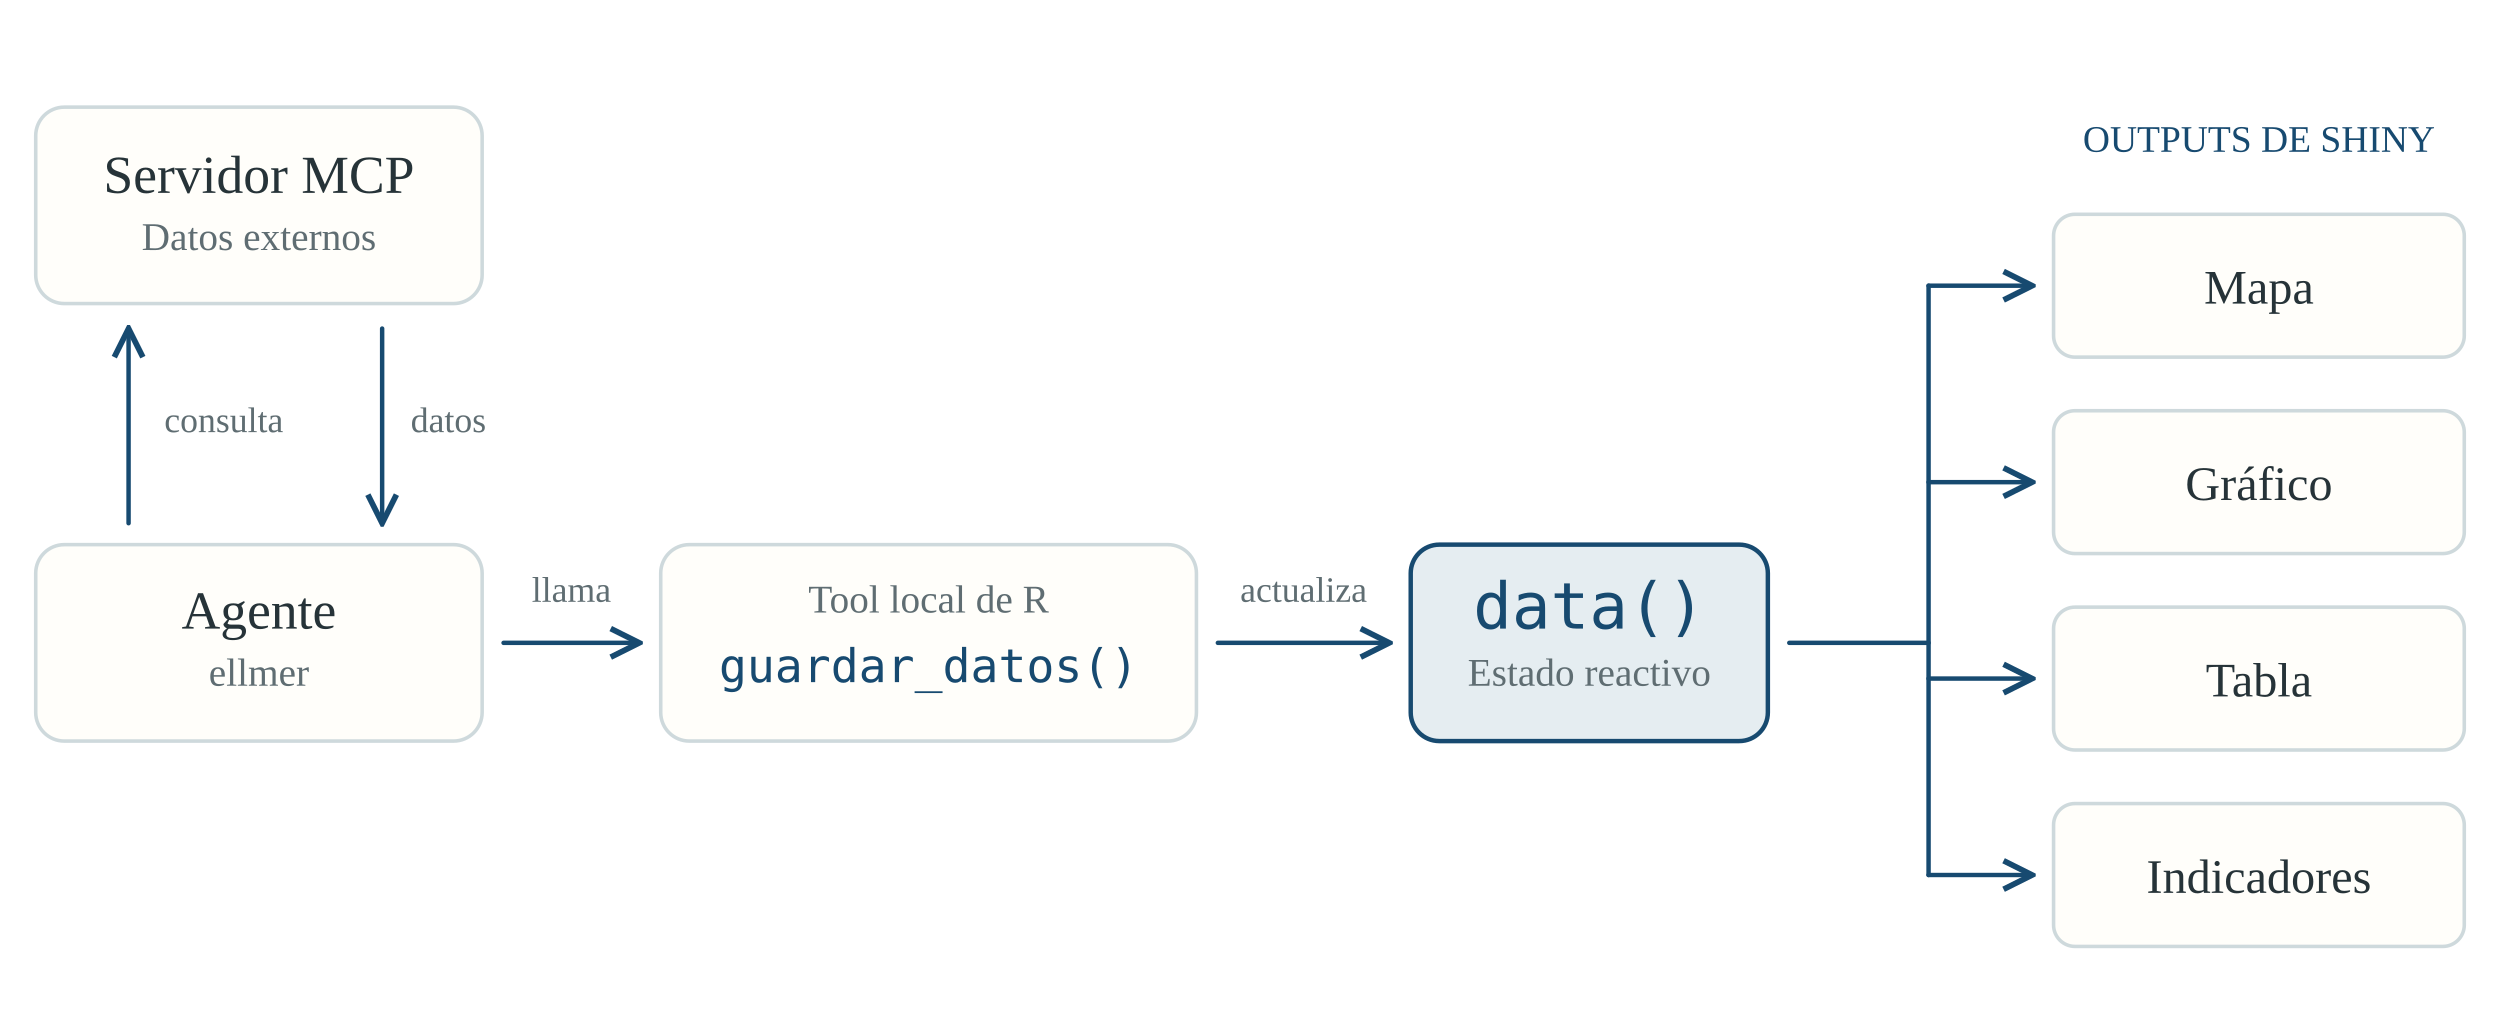
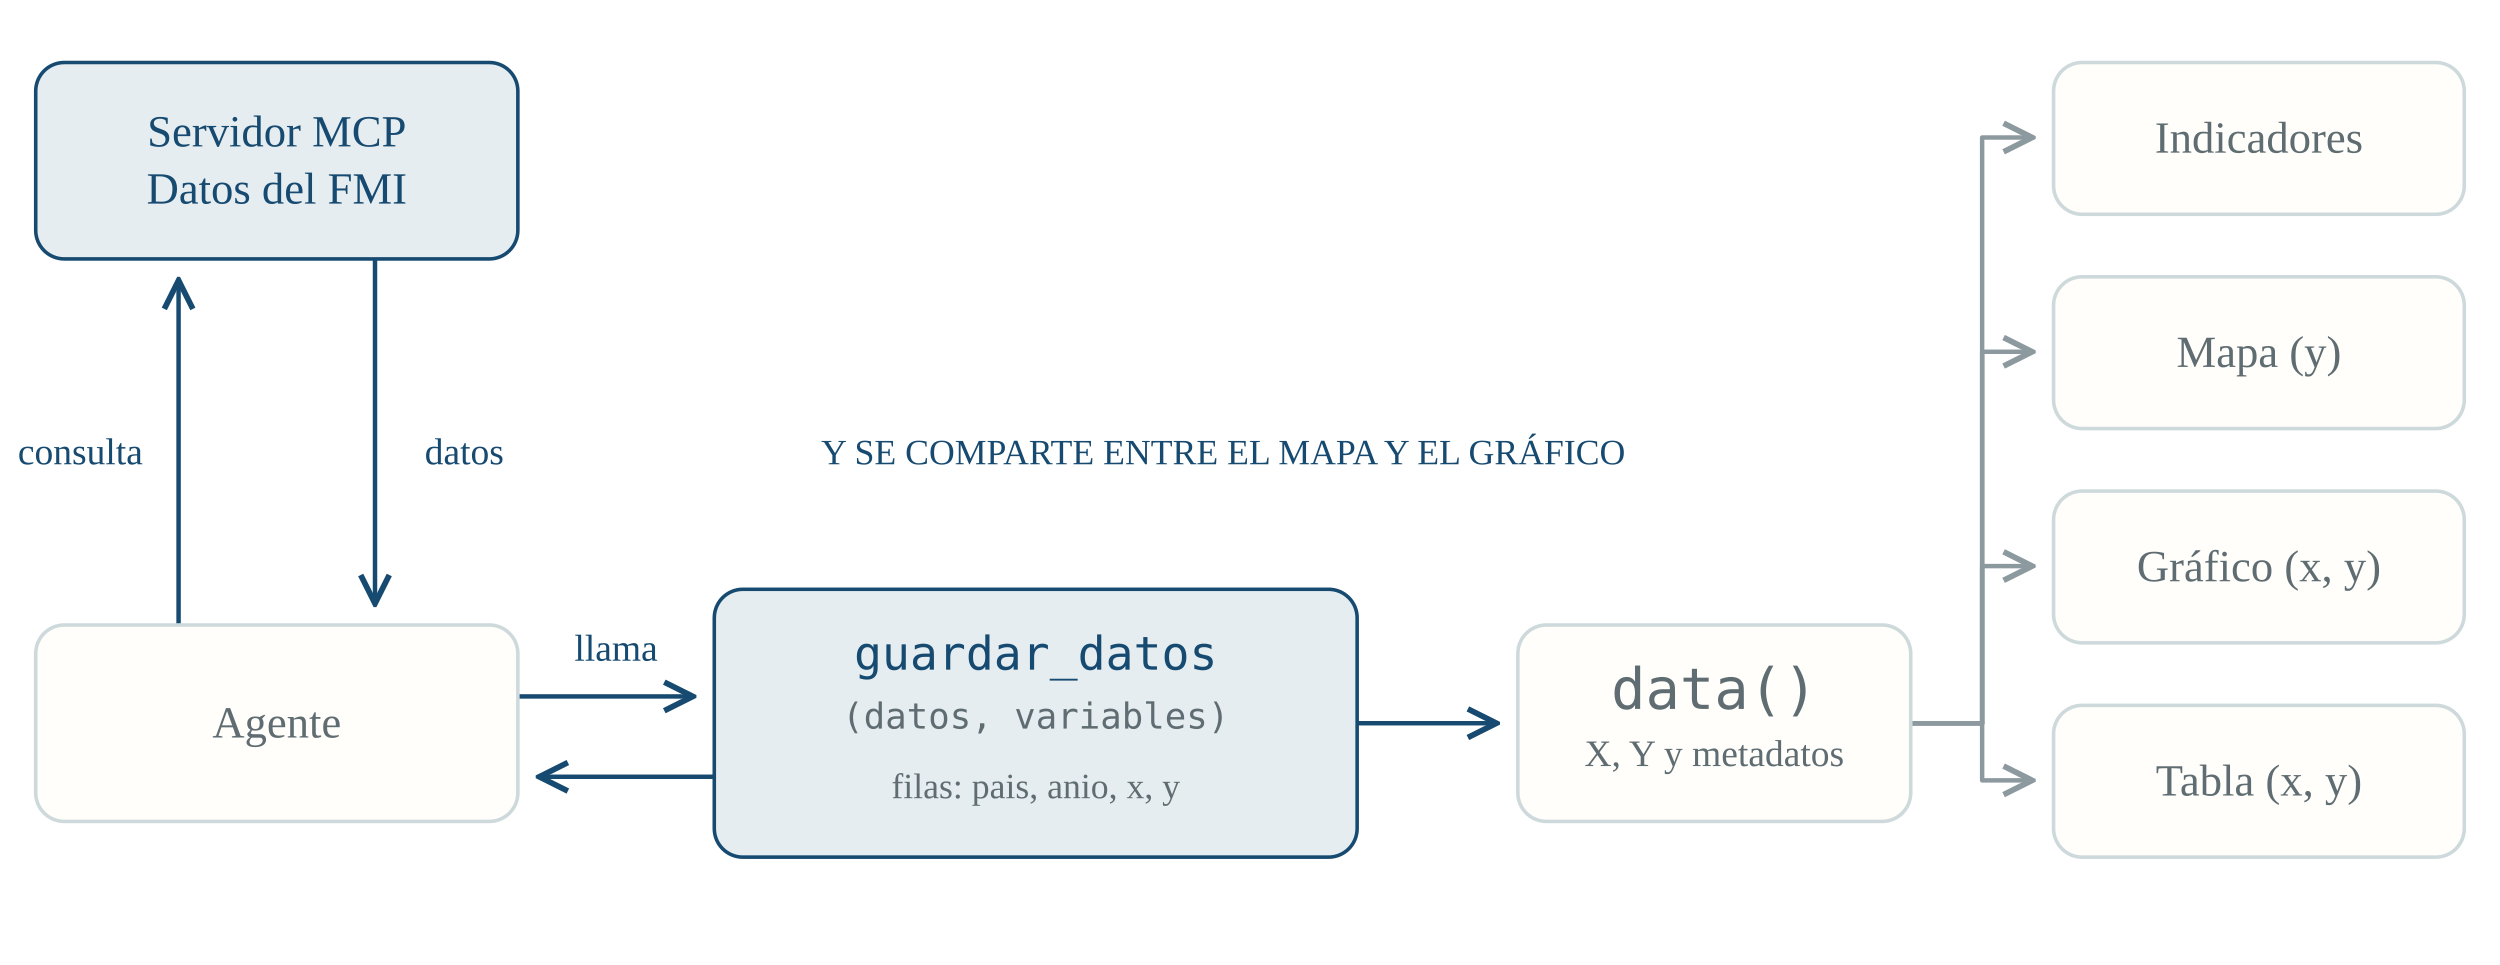
- <svg xmlns="http://www.w3.org/2000/svg" viewBox="0 0 1400 580" role="img" aria-labelledby="mcp-flow-title mcp-flow-desc">
+ <svg xmlns="http://www.w3.org/2000/svg" viewBox="0 0 1400 540" role="img" aria-labelledby="mcp-reactivity-title mcp-reactivity-desc">
  <defs>
-     <marker id="mcp-arrow" viewBox="0 0 10 10" refX="9" refY="5" markerWidth="8" markerHeight="8" orient="auto-start-reverse">
+     <marker id="mcp-reactivity-old" viewBox="0 0 10 10" refX="9" refY="5" markerWidth="8" markerHeight="8" orient="auto-start-reverse">
+       <path d="M 1 1 L 9 5 L 1 9" fill="none" stroke="#8c9aa0" stroke-width="1.6" />
+     </marker>
+     <marker id="mcp-reactivity-new" viewBox="0 0 10 10" refX="9" refY="5" markerWidth="8" markerHeight="8" orient="auto-start-reverse">
      <path d="M 1 1 L 9 5 L 1 9" fill="none" stroke="#174a70" stroke-width="1.6" />
    </marker>
  </defs>
-   <g fill="none" stroke="#174a70" stroke-width="2.5" stroke-linecap="round">
-     <path d="M 72 293 V 184" marker-end="url(#mcp-arrow)" />
-     <path d="M 214 184 V 293" marker-end="url(#mcp-arrow)" />
-     <path d="M 282 360 H 358" marker-end="url(#mcp-arrow)" />
-     <path d="M 682 360 H 778" marker-end="url(#mcp-arrow)" />
-     <path d="M 1002 360 H 1080" />
-     <path d="M 1080 160 V 490" />
-     <path d="M 1080 160 H 1138" marker-end="url(#mcp-arrow)" />
-     <path d="M 1080 270 H 1138" marker-end="url(#mcp-arrow)" />
-     <path d="M 1080 380 H 1138" marker-end="url(#mcp-arrow)" />
-     <path d="M 1080 490 H 1138" marker-end="url(#mcp-arrow)" />
-   </g>
-   <g fill="#fffefa" stroke="#ced9dc" stroke-width="2">
-     <rect x="20" y="60" width="250" height="110" rx="16" />
-     <rect x="20" y="305" width="250" height="110" rx="16" />
-     <rect x="370" y="305" width="300" height="110" rx="16" />
-     <rect x="1150" y="120" width="230" height="80" rx="12" />
-     <rect x="1150" y="230" width="230" height="80" rx="12" />
-     <rect x="1150" y="340" width="230" height="80" rx="12" />
-     <rect x="1150" y="450" width="230" height="80" rx="12" />
-   </g>
-   <rect x="790" y="305" width="200" height="110" rx="16" fill="#e5edf1" stroke="#174a70" stroke-width="2.5" />
-   <g font-family="inherit" fill="#263338" text-anchor="middle">
-     <g font-size="30" font-weight="500">
-       <text x="145" y="108">Servidor MCP</text>
-       <text x="145" y="352">Agente</text>
-     </g>
-     <g font-size="22" fill="#5f6d72">
-       <text x="145" y="140">Datos externos</text>
-       <text x="145" y="384">ellmer</text>
-       <text x="520" y="343">Tool local de R</text>
-       <text x="890" y="384">Estado reactivo</text>
-     </g>
-     <g font-family="IBM Plex Mono, monospace" fill="#174a70">
-       <text x="520" y="382" font-size="26">guardar_datos()</text>
-       <text x="890" y="352" font-size="36">data()</text>
-     </g>
-     <g font-size="27">
-       <text x="1265" y="170">Mapa</text>
-       <text x="1265" y="280">Gráfico</text>
-       <text x="1265" y="390">Tabla</text>
-       <text x="1265" y="500">Indicadores</text>
-     </g>
-     <text x="1265" y="85" font-size="21" font-weight="500" fill="#174a70">OUTPUTS DE SHINY</text>
-     <g font-size="20" fill="#5f6d72">
-       <text x="92" y="242" text-anchor="start">consulta</text>
-       <text x="230" y="242" text-anchor="start">datos</text>
-       <text x="320" y="337">llama</text>
-       <text x="730" y="337">actualiza</text>
-     </g>
+   <path d="M 1070 405 H 1110 V 77 H 1138" fill="none" stroke="#8c9aa0" stroke-width="2.5" stroke-linecap="round" stroke-linejoin="round" marker-end="url(#mcp-reactivity-old)" />
+   <path d="M 1070 405 H 1110 V 197 H 1138" fill="none" stroke="#8c9aa0" stroke-width="2.5" stroke-linecap="round" stroke-linejoin="round" marker-end="url(#mcp-reactivity-old)" />
+   <path d="M 1070 405 H 1110 V 317 H 1138" fill="none" stroke="#8c9aa0" stroke-width="2.5" stroke-linecap="round" stroke-linejoin="round" marker-end="url(#mcp-reactivity-old)" />
+   <path d="M 1070 405 H 1110 V 437 H 1138" fill="none" stroke="#8c9aa0" stroke-width="2.5" stroke-linecap="round" stroke-linejoin="round" marker-end="url(#mcp-reactivity-old)" />
+   <path d="M 100 350 V 157" fill="none" stroke="#174a70" stroke-width="2.5" stroke-linecap="round" stroke-linejoin="round" marker-end="url(#mcp-reactivity-new)" />
+   <path d="M 210 145 V 338" fill="none" stroke="#174a70" stroke-width="2.5" stroke-linecap="round" stroke-linejoin="round" marker-end="url(#mcp-reactivity-new)" />
+   <path d="M 290 390 H 388" fill="none" stroke="#174a70" stroke-width="2.5" stroke-linecap="round" stroke-linejoin="round" marker-end="url(#mcp-reactivity-new)" />
+   <path d="M 400 435 H 302" fill="none" stroke="#174a70" stroke-width="2.5" stroke-linecap="round" stroke-linejoin="round" marker-end="url(#mcp-reactivity-new)" />
+   <path d="M 760 405 H 838" fill="none" stroke="#174a70" stroke-width="2.5" stroke-linecap="round" stroke-linejoin="round" marker-end="url(#mcp-reactivity-new)" />
+   <rect x="20" y="35" width="270" height="110" rx="16" fill="#e5edf1" stroke="#174a70" stroke-width="2" />
+   <rect x="20" y="350" width="270" height="110" rx="16" fill="#fffefa" stroke="#ced9dc" stroke-width="2" />
+   <rect x="400" y="330" width="360" height="150" rx="16" fill="#e5edf1" stroke="#174a70" stroke-width="2" />
+   <rect x="850" y="350" width="220" height="110" rx="16" fill="#fffefa" stroke="#ced9dc" stroke-width="2" />
+   <rect x="1150" y="35" width="230" height="85" rx="16" fill="#fffefa" stroke="#ced9dc" stroke-width="2" />
+   <rect x="1150" y="155" width="230" height="85" rx="16" fill="#fffefa" stroke="#ced9dc" stroke-width="2" />
+   <rect x="1150" y="275" width="230" height="85" rx="16" fill="#fffefa" stroke="#ced9dc" stroke-width="2" />
+   <rect x="1150" y="395" width="230" height="85" rx="16" fill="#fffefa" stroke="#ced9dc" stroke-width="2" />
+   <g font-family="inherit" text-anchor="middle">
+     <text x="155.0" y="82.0" font-size="25" fill="#174a70" font-family="inherit">Servidor MCP</text>
+     <text x="155.0" y="114.0" font-size="25" fill="#174a70" font-family="inherit">Datos del FMI</text>
+     <text x="155.0" y="413.0" font-size="25" fill="#5f6d72" font-family="inherit">Agente</text>
+     <text x="580" y="375" font-size="26" fill="#174a70" font-family="IBM Plex Mono, monospace">guardar_datos</text>
+     <text x="580" y="408" font-size="20" fill="#5f6d72" font-family="IBM Plex Mono, monospace">(datos, variables)</text>
+     <text x="580" y="447" font-size="20" fill="#5f6d72" font-family="inherit">filas: pais, anio, x, y</text>
+     <text x="960.0" y="397.0" font-size="32" fill="#5f6d72" font-family="IBM Plex Mono, monospace">data()</text>
+     <text x="960.0" y="429.0" font-size="21" fill="#5f6d72" font-family="inherit">X, Y y metadatos</text>
+     <text x="1265.0" y="85.5" font-size="25" fill="#5f6d72" font-family="inherit">Indicadores</text>
+     <text x="1265.0" y="205.5" font-size="25" fill="#5f6d72" font-family="inherit">Mapa (y)</text>
+     <text x="1265.0" y="325.5" font-size="25" fill="#5f6d72" font-family="inherit">Gráfico (x, y)</text>
+     <text x="1265.0" y="445.5" font-size="25" fill="#5f6d72" font-family="inherit">Tabla (x, y)</text>
+     <text x="45" y="260" font-size="21" fill="#174a70" font-family="inherit">consulta</text>
+     <text x="260" y="260" font-size="21" fill="#174a70" font-family="inherit">datos</text>
+     <text x="345" y="370" font-size="21" fill="#174a70" font-family="inherit">llama</text>
+     <text x="685" y="260" font-size="20" fill="#174a70" font-family="inherit">Y SE COMPARTE ENTRE EL MAPA Y EL GRÁFICO</text>
  </g>
</svg>
